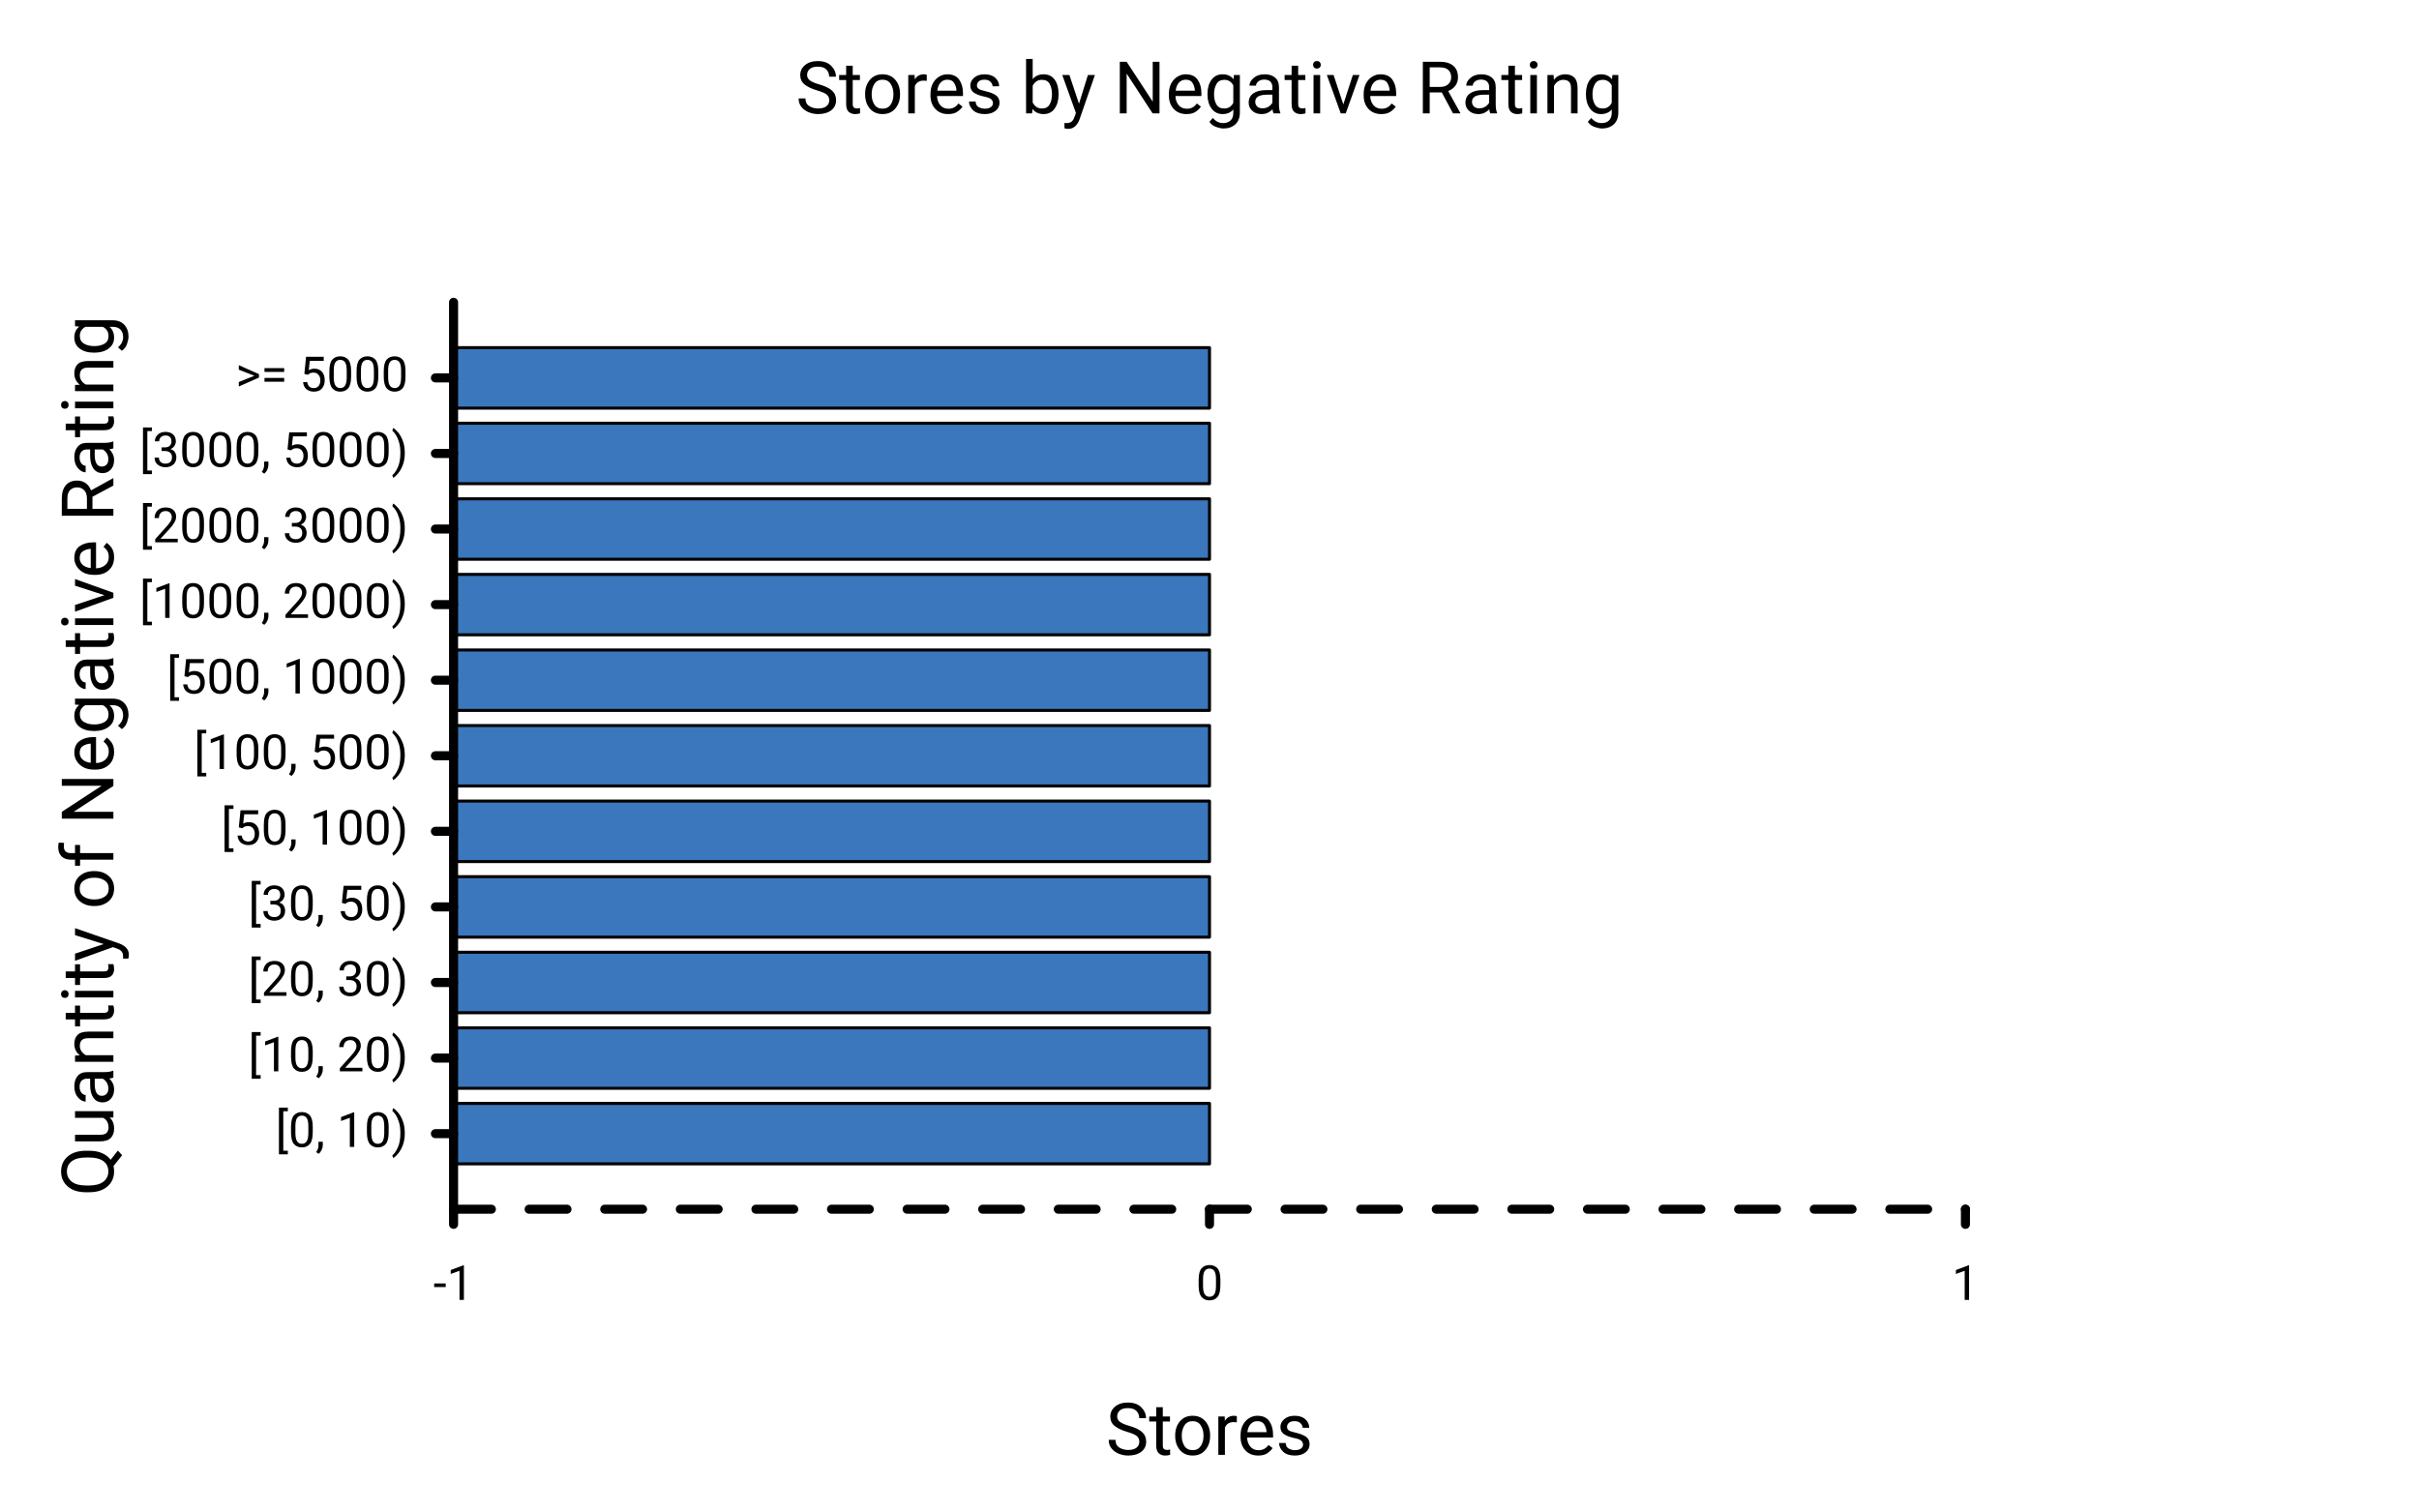
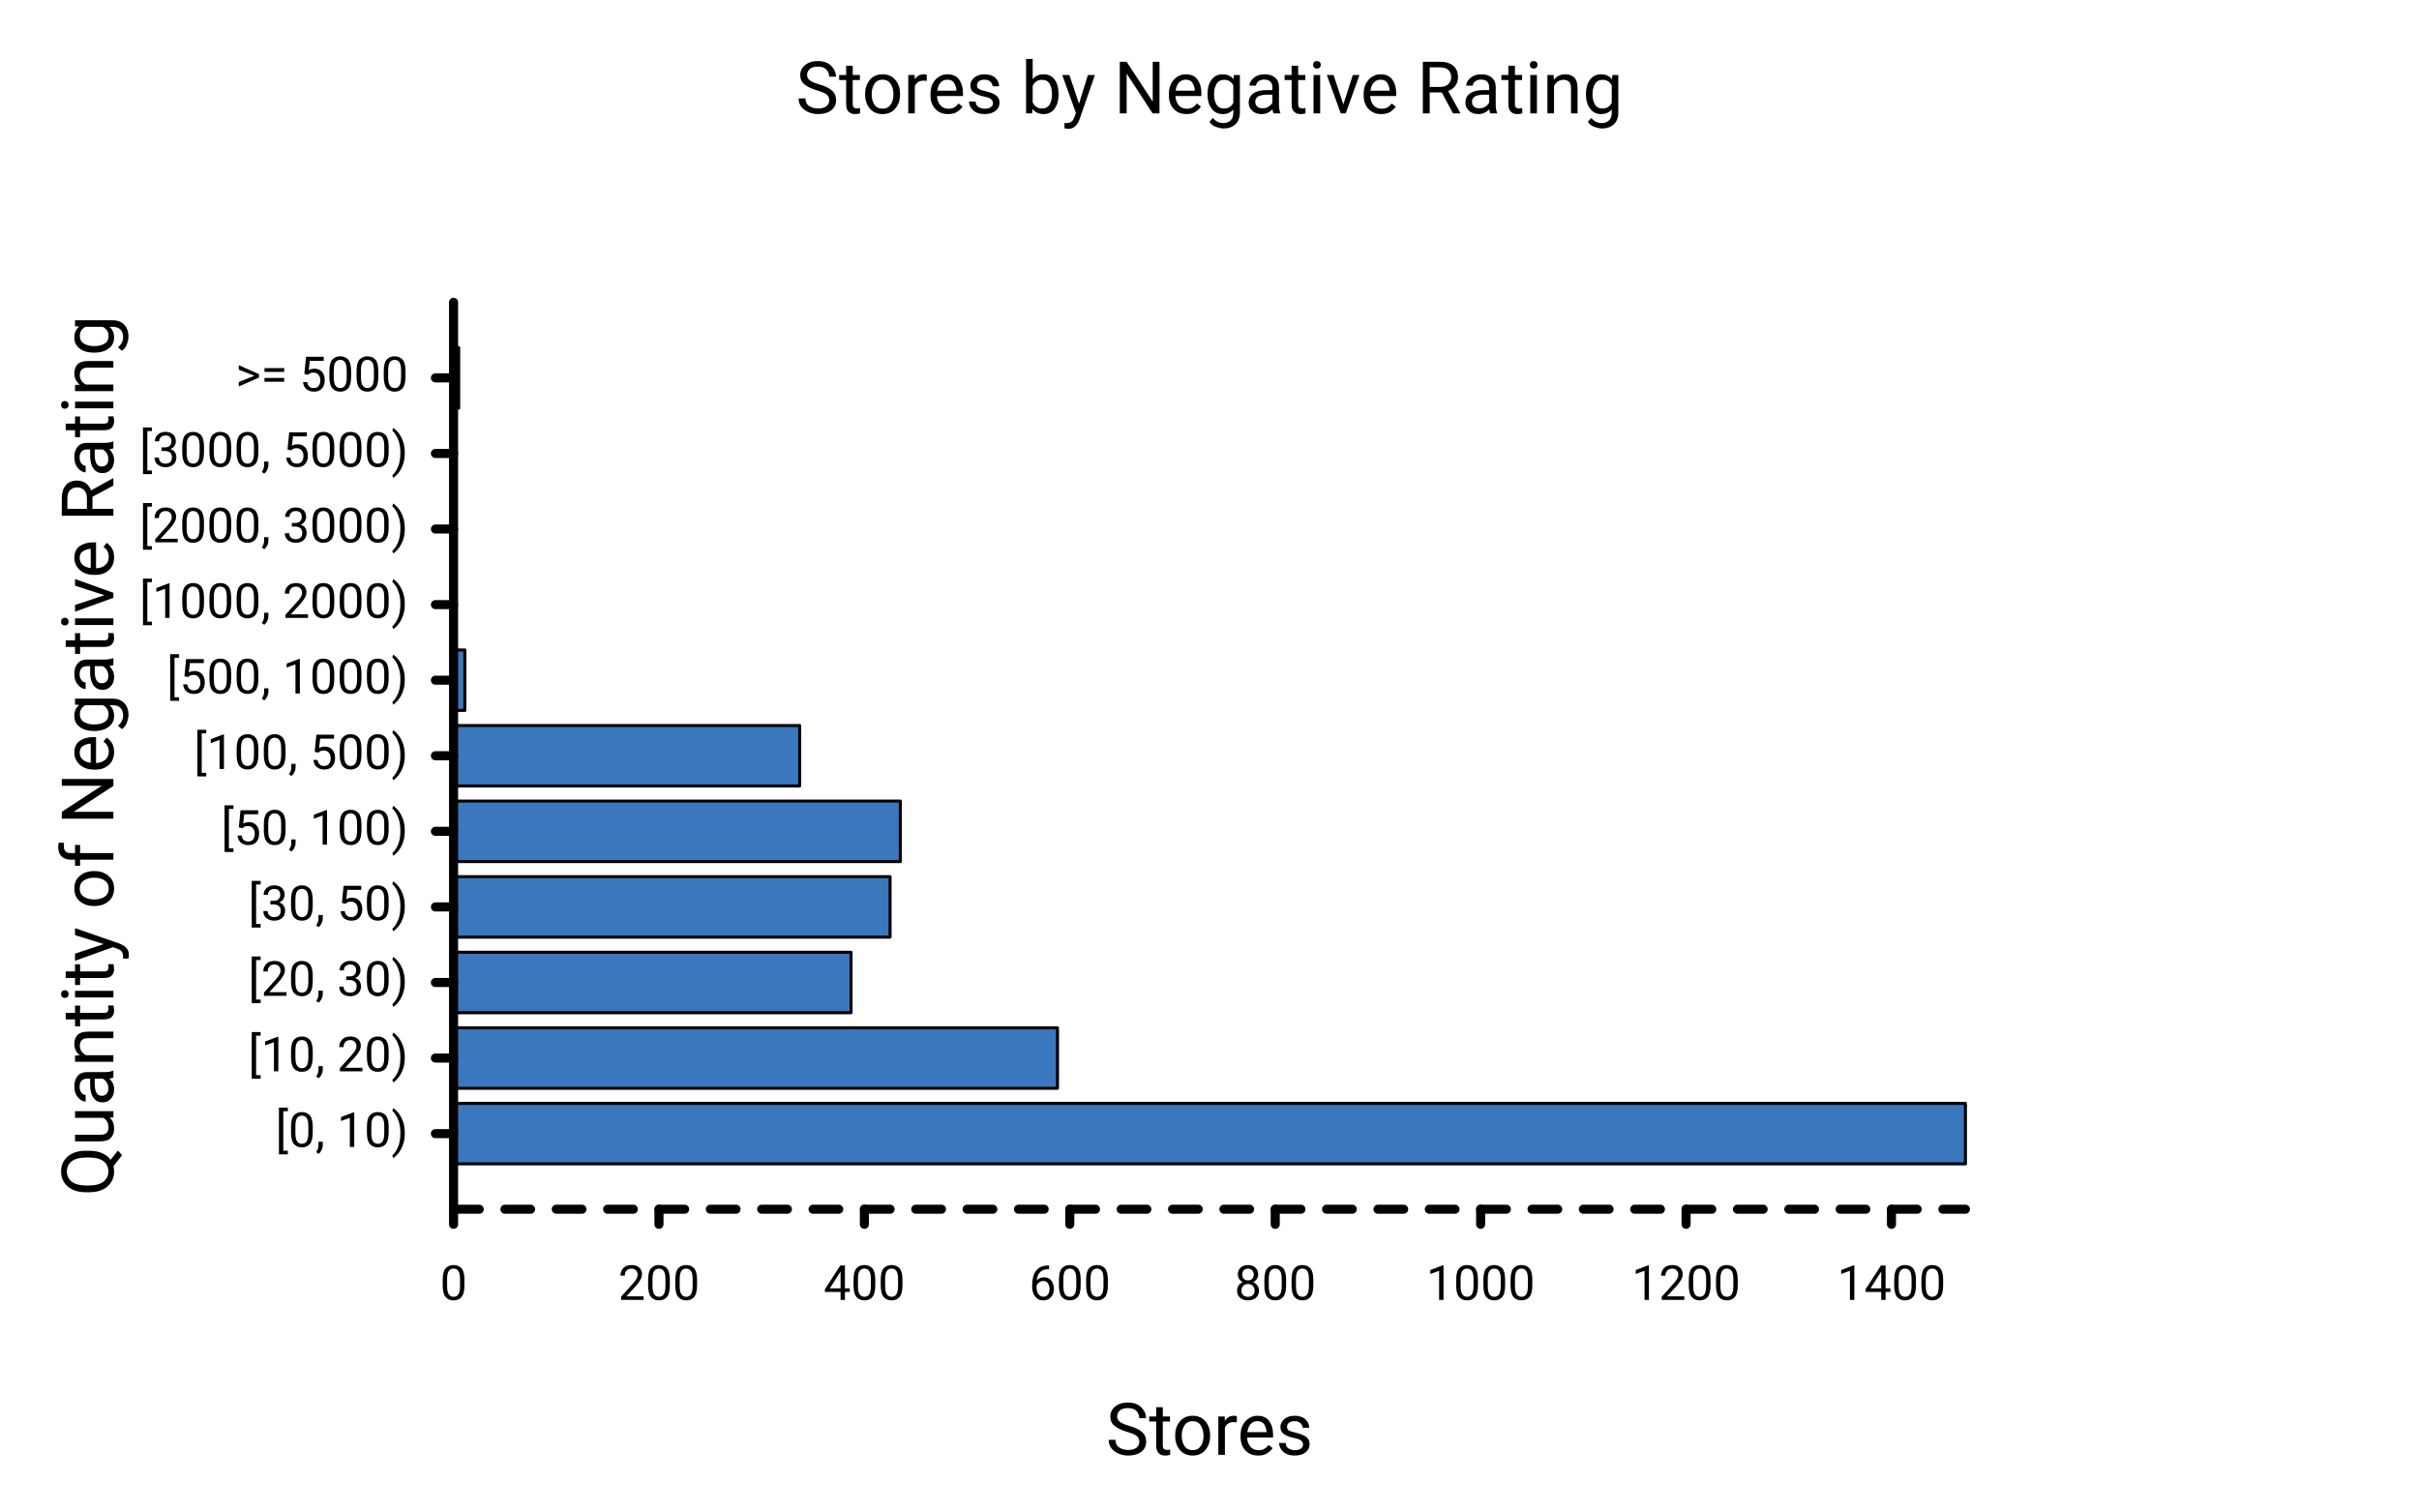
<svg xmlns="http://www.w3.org/2000/svg" class="poloto" width="800" height="500" viewBox="0 0 800 500">
  <style>
.poloto{
  stroke-linecap:round;
  stroke-linejoin:round;
  font-family:Roboto,sans-serif;
  font-size:16px;
}
.poloto_background{fill:AliceBlue;}
.poloto_scatter{stroke-width:7}
.poloto_line{stroke-width:2}
.poloto_text{fill: black;}
.poloto_name{font-size:24px;dominant-baseline:start;text-anchor:middle;}
.poloto_where{dominant-baseline:middle;text-anchor:start}
.poloto_text.poloto_legend{font-size:20px;dominant-baseline:middle;text-anchor:start;}
.poloto_text.poloto_ticks.poloto_y{dominant-baseline:middle;text-anchor:end}
.poloto_text.poloto_ticks.poloto_x{dominant-baseline:start;text-anchor:middle}
.poloto_imgs.poloto_ticks{stroke: black;stroke-width:3;fill:none;stroke-dasharray:none}
.poloto_grid{stroke:gray;stroke-width:0.5}

.poloto0.poloto_stroke{stroke:blue;}
.poloto1.poloto_stroke{stroke:red;}
.poloto2.poloto_stroke{stroke:green;}
.poloto3.poloto_stroke{stroke:gold;}
.poloto4.poloto_stroke{stroke:aqua;}
.poloto5.poloto_stroke{stroke:lime;}
.poloto6.poloto_stroke{stroke:orange;}
.poloto7.poloto_stroke{stroke:chocolate;}
.poloto0.poloto_fill{fill:blue;}
.poloto1.poloto_fill{fill:red;}
.poloto2.poloto_fill{fill:green;}
.poloto3.poloto_fill{fill:gold;}
.poloto4.poloto_fill{fill:aqua;}
.poloto5.poloto_fill{fill:lime;}
.poloto6.poloto_fill{fill:orange;}
.poloto7.poloto_fill{fill:chocolate;}

            .poloto_background{fill-opacity:0;}
            .poloto0.poloto_histo.poloto_imgs{fill:#3B77BC;stroke:black;stroke-width:1px}
            .poloto_grid{display:none}
            .poloto0.poloto_stroke{stroke:#3B77BC}
        
	</style>
  <circle r="1e5" class="poloto_background" />
  <g id="poloto_plot0" class="poloto_plot poloto_imgs poloto_histo poloto0 poloto_fill">
-     <rect x="150.00" y="365.00" width="250" height="20" />
-     <rect x="150.00" y="340.00" width="250" height="20" />
-     <rect x="150.00" y="315.00" width="250" height="20" />
-     <rect x="150.00" y="290.00" width="250" height="20" />
-     <rect x="150.00" y="265.00" width="250" height="20" />
-     <rect x="150.00" y="240.00" width="250" height="20" />
-     <rect x="150.00" y="215.00" width="250" height="20" />
-     <rect x="150.00" y="190.00" width="250" height="20" />
-     <rect x="150.00" y="165.00" width="250" height="20" />
-     <rect x="150.00" y="140.00" width="250" height="20" />
-     <rect x="150.00" y="115.00" width="250" height="20" />
+     <rect x="150.00" y="365.00" width="500" height="20" />
+     <rect x="150.00" y="340.00" width="199.728" height="20" />
+     <rect x="150.00" y="315.00" width="131.454" height="20" />
+     <rect x="150.00" y="290.00" width="144.361" height="20" />
+     <rect x="150.00" y="265.00" width="147.758" height="20" />
+     <rect x="150.00" y="240.00" width="114.47" height="20" />
+     <rect x="150.00" y="215.00" width="3.736" height="20" />
+     <rect x="150.00" y="190.00" width="0.679" height="20" />
+     <rect x="150.00" y="165.00" width="0.34" height="20" />
+     <rect x="150.00" y="140.00" width="0" height="20" />
+     <rect x="150.00" y="115.00" width="1.698" height="20" />
  </g>
  <text class="poloto_text poloto_name poloto_title" x="400.00" y="37.50">Stores by Negative Rating</text>
  <text class="poloto_text poloto_name poloto_x" x="400.00" y="481.25">Stores</text>
  <text class="poloto_text poloto_name poloto_y" x="37.50" y="250.00" transform="rotate(-90,37.50,250.00)">Quantity of Negative Rating</text>
  <g class="poloto_text poloto_ticks poloto_y">
    <text x="135.00" y="375.00">[0, 10)</text>
    <text x="135.00" y="350.00">[10, 20)</text>
    <text x="135.00" y="325.00">[20, 30)</text>
    <text x="135.00" y="300.00">[30, 50)</text>
    <text x="135.00" y="275.00">[50, 100)</text>
    <text x="135.00" y="250.00">[100, 500)</text>
    <text x="135.00" y="225.00">[500, 1000)</text>
    <text x="135.00" y="200.00">[1000, 2000)</text>
    <text x="135.00" y="175.00">[2000, 3000)</text>
    <text x="135.00" y="150.00">[3000, 5000)</text>
    <text x="135.00" y="125.00">&gt;= 5000</text>
  </g>
  <g class="poloto_imgs poloto_ticks poloto_y">
    <line x1="150.00" x2="144.00" y1="375.00" y2="375.00" />
    <line x1="150.00" x2="144.00" y1="350.00" y2="350.00" />
    <line x1="150.00" x2="144.00" y1="325.00" y2="325.00" />
    <line x1="150.00" x2="144.00" y1="300.00" y2="300.00" />
    <line x1="150.00" x2="144.00" y1="275.00" y2="275.00" />
    <line x1="150.00" x2="144.00" y1="250.00" y2="250.00" />
    <line x1="150.00" x2="144.00" y1="225.00" y2="225.00" />
    <line x1="150.00" x2="144.00" y1="200.00" y2="200.00" />
    <line x1="150.00" x2="144.00" y1="175.00" y2="175.00" />
    <line x1="150.00" x2="144.00" y1="150.00" y2="150.00" />
    <line x1="150.00" x2="144.00" y1="125.00" y2="125.00" />
  </g>
  <g class="poloto_text poloto_ticks poloto_x">
-     <text x="150.00" y="430.00">-1</text>
-     <text x="400.00" y="430.00">0</text>
-     <text x="650.00" y="430.00">1</text>
+     <text x="150.00" y="430.00">0</text>
+     <text x="217.93" y="430.00">200</text>
+     <text x="285.87" y="430.00">400</text>
+     <text x="353.80" y="430.00">600</text>
+     <text x="421.74" y="430.00">800</text>
+     <text x="489.67" y="430.00">1000</text>
+     <text x="557.61" y="430.00">1200</text>
+     <text x="625.54" y="430.00">1400</text>
  </g>
  <g class="poloto_imgs poloto_ticks poloto_x">
    <line x1="150.00" x2="150.00" y1="400.00" y2="405.00" />
-     <line x1="400.00" x2="400.00" y1="400.00" y2="405.00" />
-     <line x1="650.00" x2="650.00" y1="400.00" y2="405.00" />
+     <line x1="217.93" x2="217.93" y1="400.00" y2="405.00" />
+     <line x1="285.87" x2="285.87" y1="400.00" y2="405.00" />
+     <line x1="353.80" x2="353.80" y1="400.00" y2="405.00" />
+     <line x1="421.74" x2="421.74" y1="400.00" y2="405.00" />
+     <line x1="489.67" x2="489.67" y1="400.00" y2="405.00" />
+     <line x1="557.61" x2="557.61" y1="400.00" y2="405.00" />
+     <line x1="625.54" x2="625.54" y1="400.00" y2="405.00" />
  </g>
  <g class="poloto_grid poloto_x">
    <line x1="150.00" x2="150.00" y1="400.00" y2="100.00" />
-     <line x1="400.00" x2="400.00" y1="400.00" y2="100.00" />
-     <line x1="650.00" x2="650.00" y1="400.00" y2="100.00" />
+     <line x1="217.93" x2="217.93" y1="400.00" y2="100.00" />
+     <line x1="285.87" x2="285.87" y1="400.00" y2="100.00" />
+     <line x1="353.80" x2="353.80" y1="400.00" y2="100.00" />
+     <line x1="421.74" x2="421.74" y1="400.00" y2="100.00" />
+     <line x1="489.67" x2="489.67" y1="400.00" y2="100.00" />
+     <line x1="557.61" x2="557.61" y1="400.00" y2="100.00" />
+     <line x1="625.54" x2="625.54" y1="400.00" y2="100.00" />
  </g>
-   <path class="poloto_imgs poloto_ticks poloto_x" style="stroke-dasharray:12.5;stroke-dashoffset:-0;" d=" M 150.00 400.00 L 650.00 400.00" />
+   <path class="poloto_imgs poloto_ticks poloto_x" style="stroke-dasharray:8.492;stroke-dashoffset:-0;" d=" M 150.00 400.00 L 650.00 400.00" />
  <path class="poloto_imgs poloto_ticks poloto_y" d=" M 150.00 400.00 L 150.00 100.00" />
</svg>
